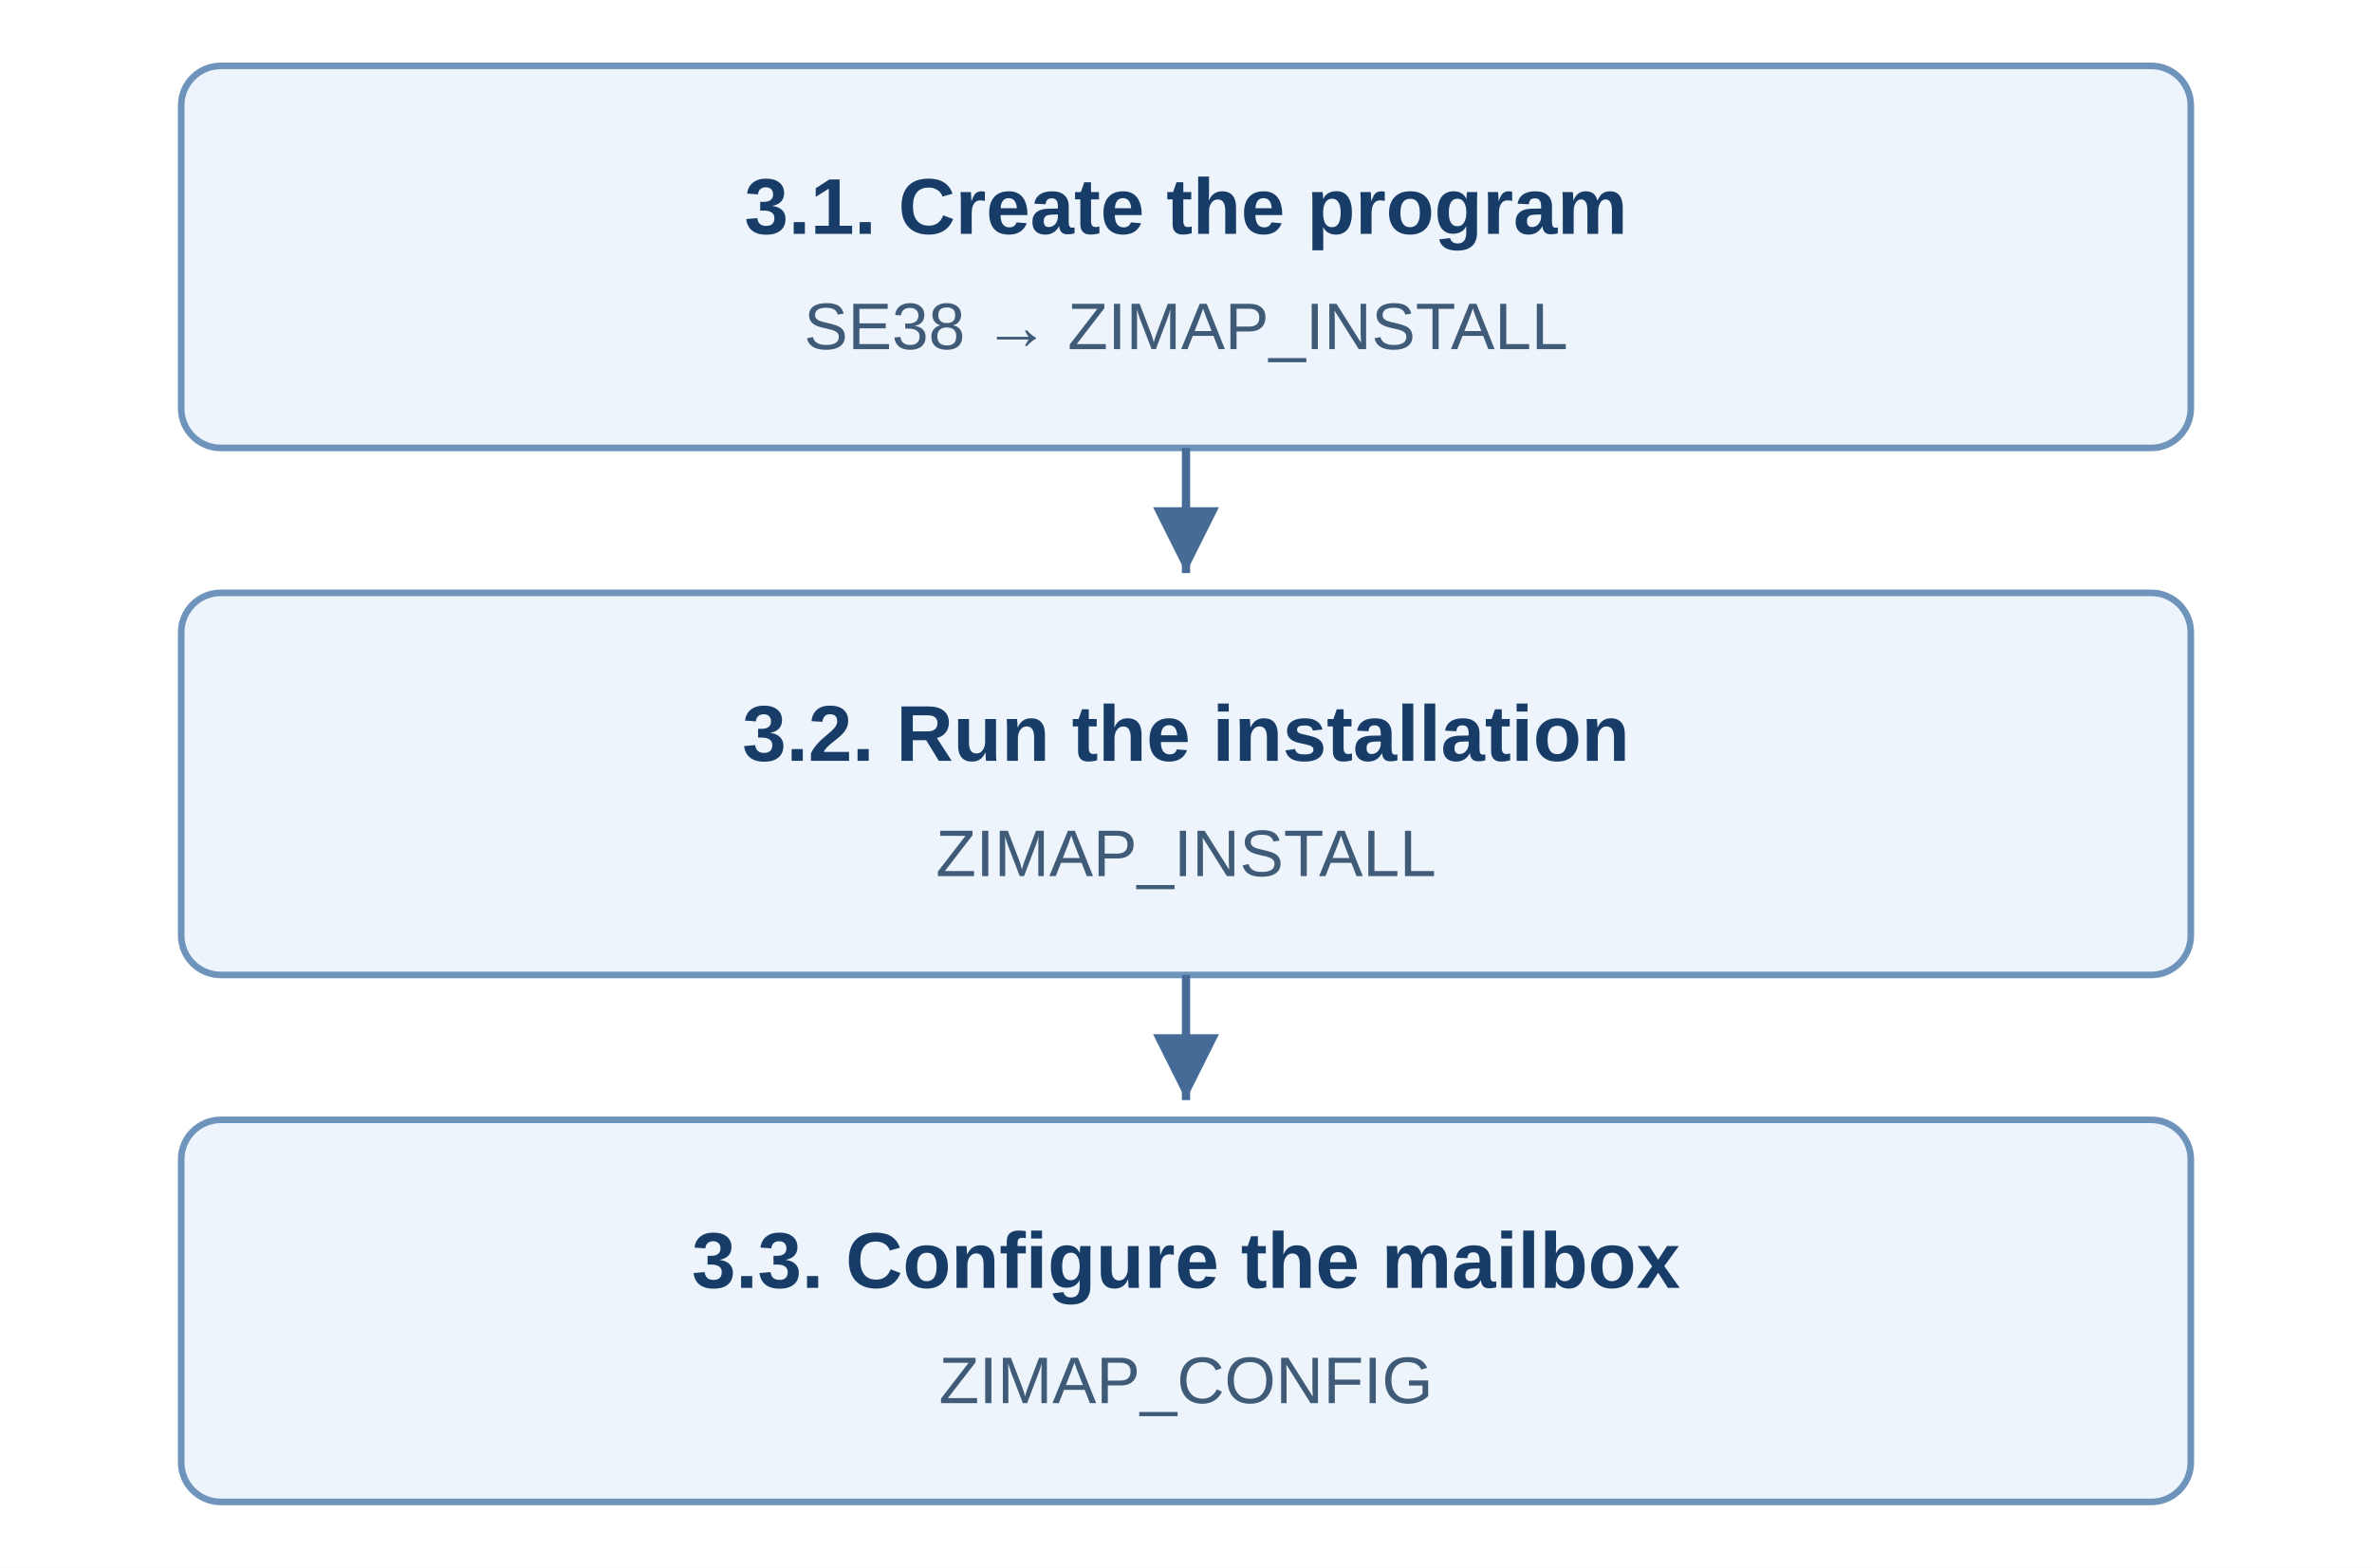
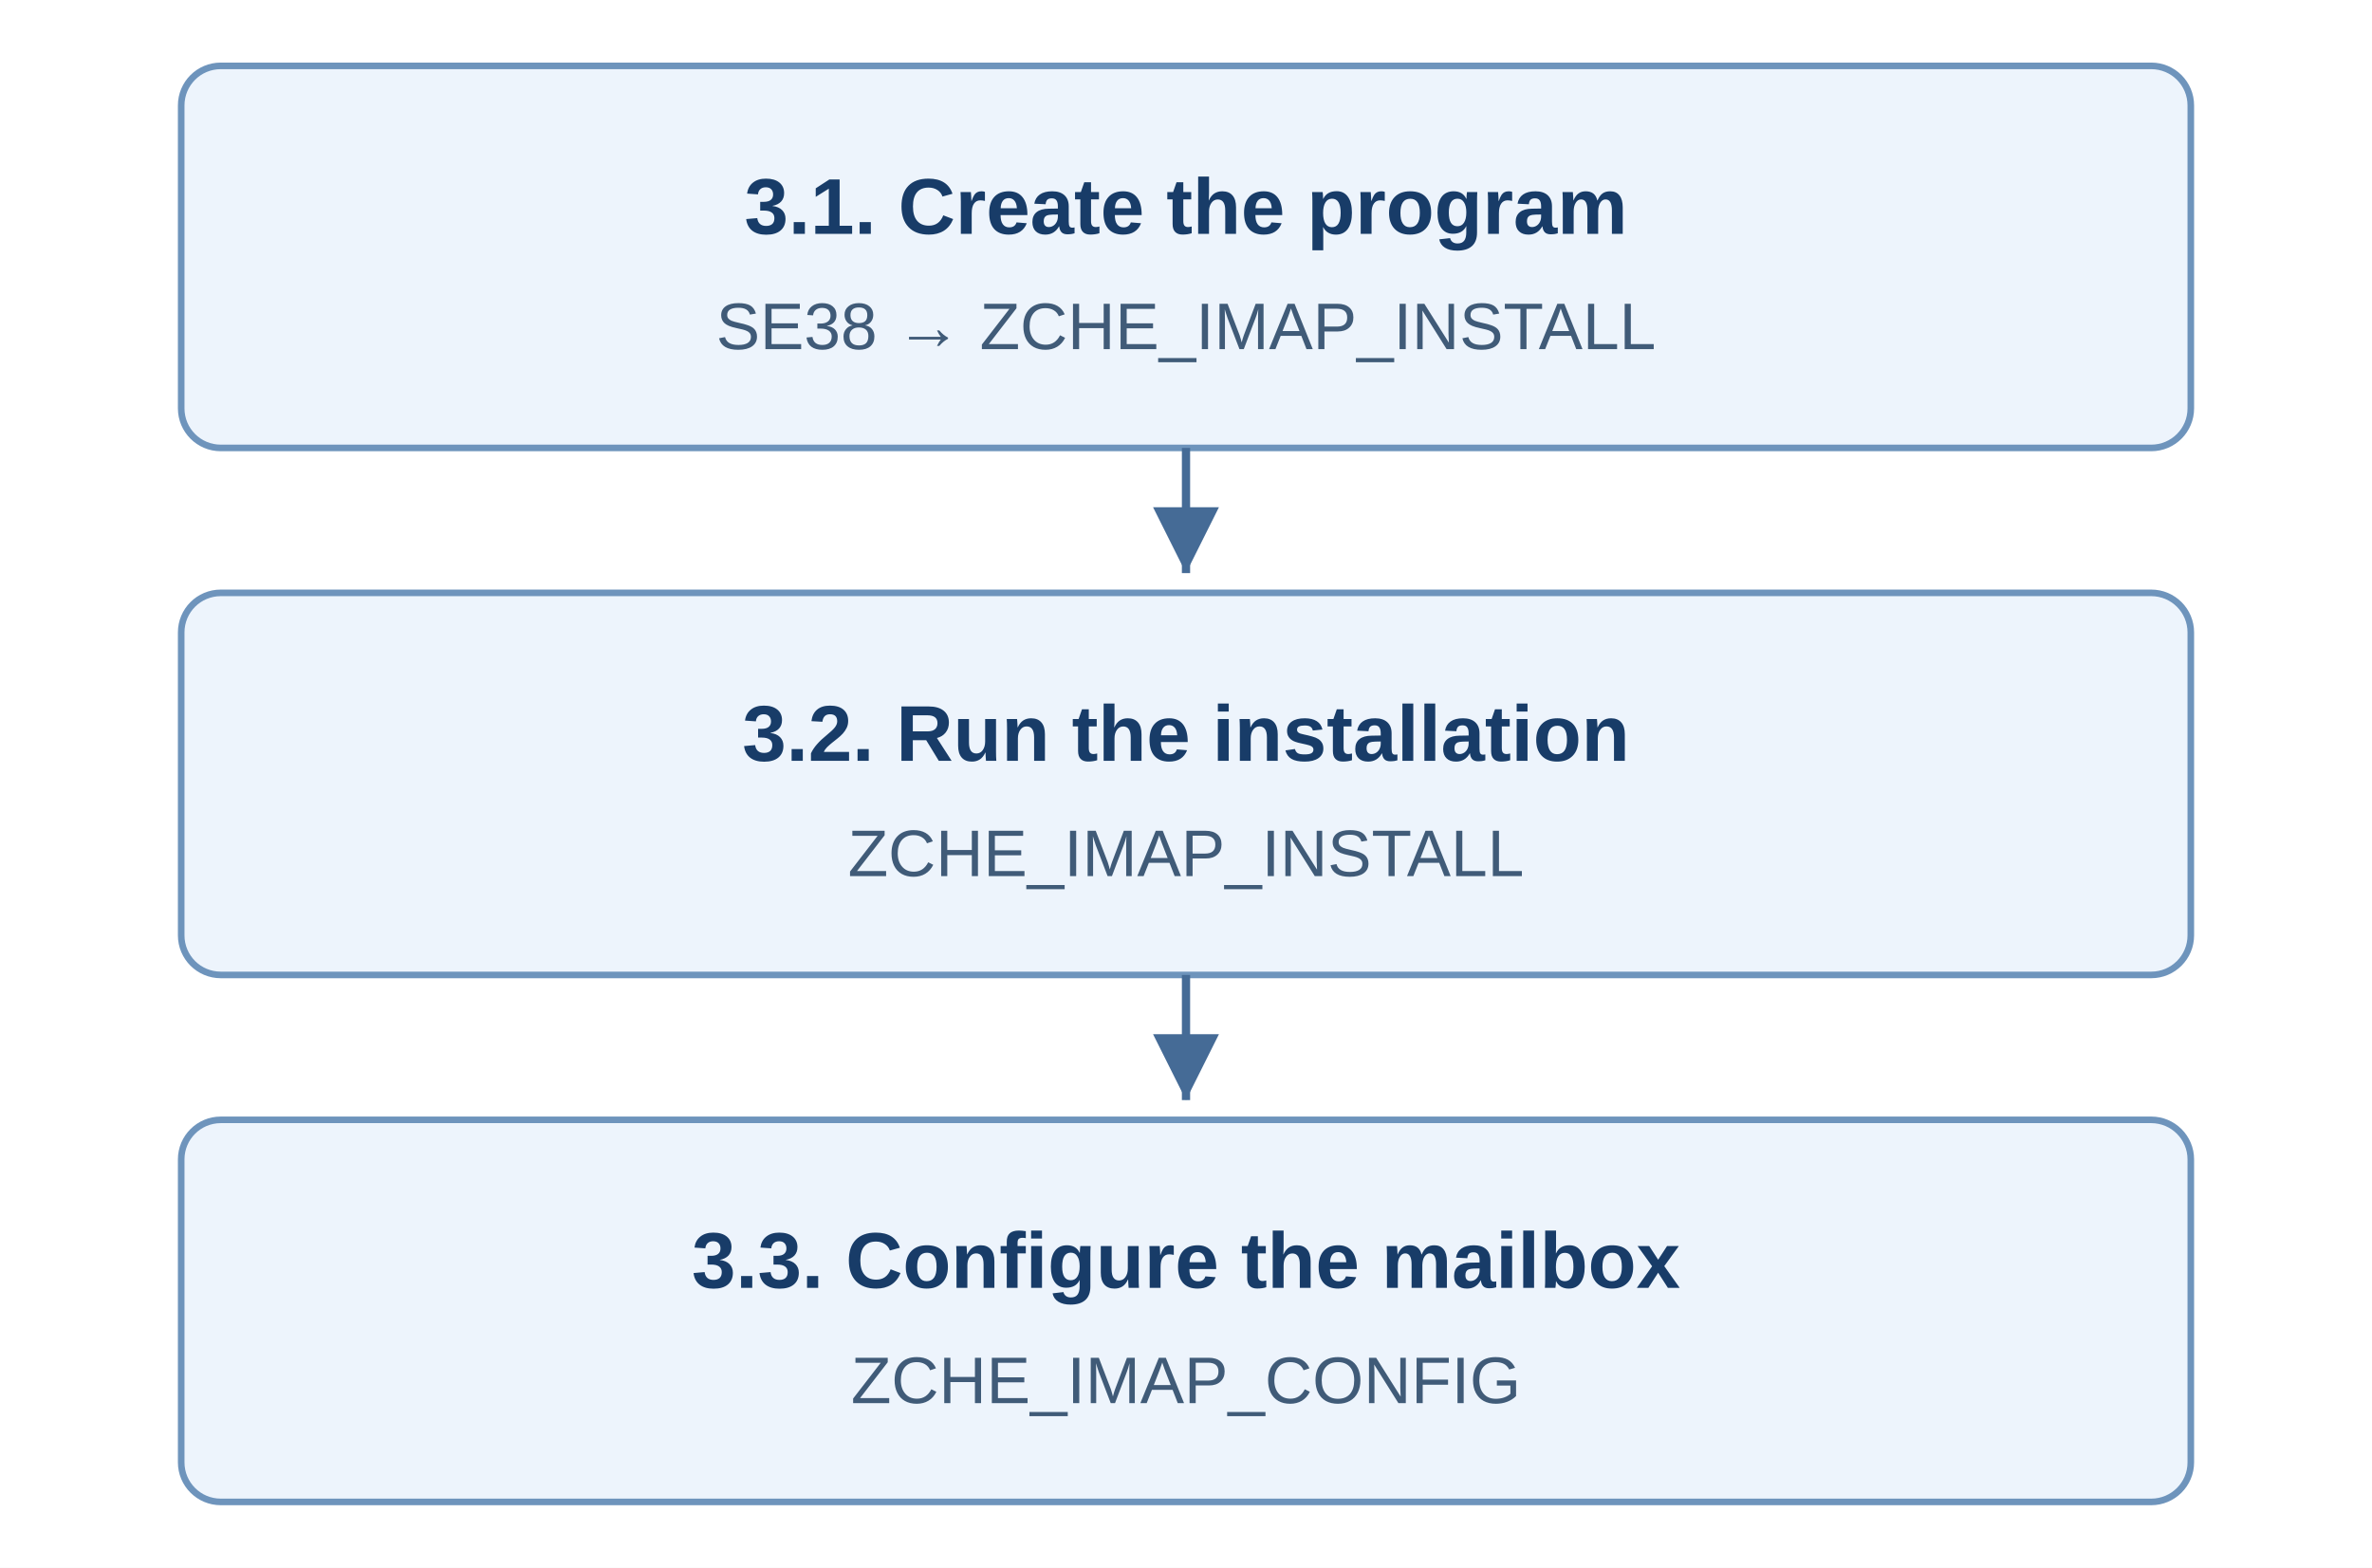
<svg xmlns="http://www.w3.org/2000/svg" width="720" height="476" viewBox="0 0 720 476" role="img" aria-labelledby="title">
  <defs>
    <marker id="arrow" markerWidth="9" markerHeight="9" refX="8" refY="4" orient="auto">
      <path d="M0 0 L8 4 L0 8 Z" fill="#456b96" />
    </marker>
  </defs>
  <rect width="720" height="476" fill="#fff" />
  <g font-family="Arial, Helvetica, sans-serif" text-anchor="middle" fill="#183c68">
    <rect x="55" y="20" width="610" height="116" rx="12" fill="#edf4fc" stroke="#6e94bc" stroke-width="2" />
    <text x="360" y="71" font-size="24" font-weight="700">3.1. Create the program</text>
-     <text x="360" y="106" font-size="20" fill="#405b78">SE38 → ZIMAP_INSTALL</text>
+     <text x="360" y="106" font-size="20" fill="#405b78">SE38 → ZCHE_IMAP_INSTALL</text>
    <path d="M360 136 V174" fill="none" stroke="#456b96" stroke-width="2.5" marker-end="url(#arrow)" />
    <rect x="55" y="180" width="610" height="116" rx="12" fill="#edf4fc" stroke="#6e94bc" stroke-width="2" />
    <text x="360" y="231" font-size="24" font-weight="700">3.2. Run the installation</text>
-     <text x="360" y="266" font-size="20" fill="#405b78">ZIMAP_INSTALL</text>
+     <text x="360" y="266" font-size="20" fill="#405b78">ZCHE_IMAP_INSTALL</text>
    <path d="M360 296 V334" fill="none" stroke="#456b96" stroke-width="2.5" marker-end="url(#arrow)" />
    <rect x="55" y="340" width="610" height="116" rx="12" fill="#edf4fc" stroke="#6e94bc" stroke-width="2" />
    <text x="360" y="391" font-size="24" font-weight="700">3.3. Configure the mailbox</text>
-     <text x="360" y="426" font-size="20" fill="#405b78">ZIMAP_CONFIG</text>
+     <text x="360" y="426" font-size="20" fill="#405b78">ZCHE_IMAP_CONFIG</text>
  </g>
</svg>
